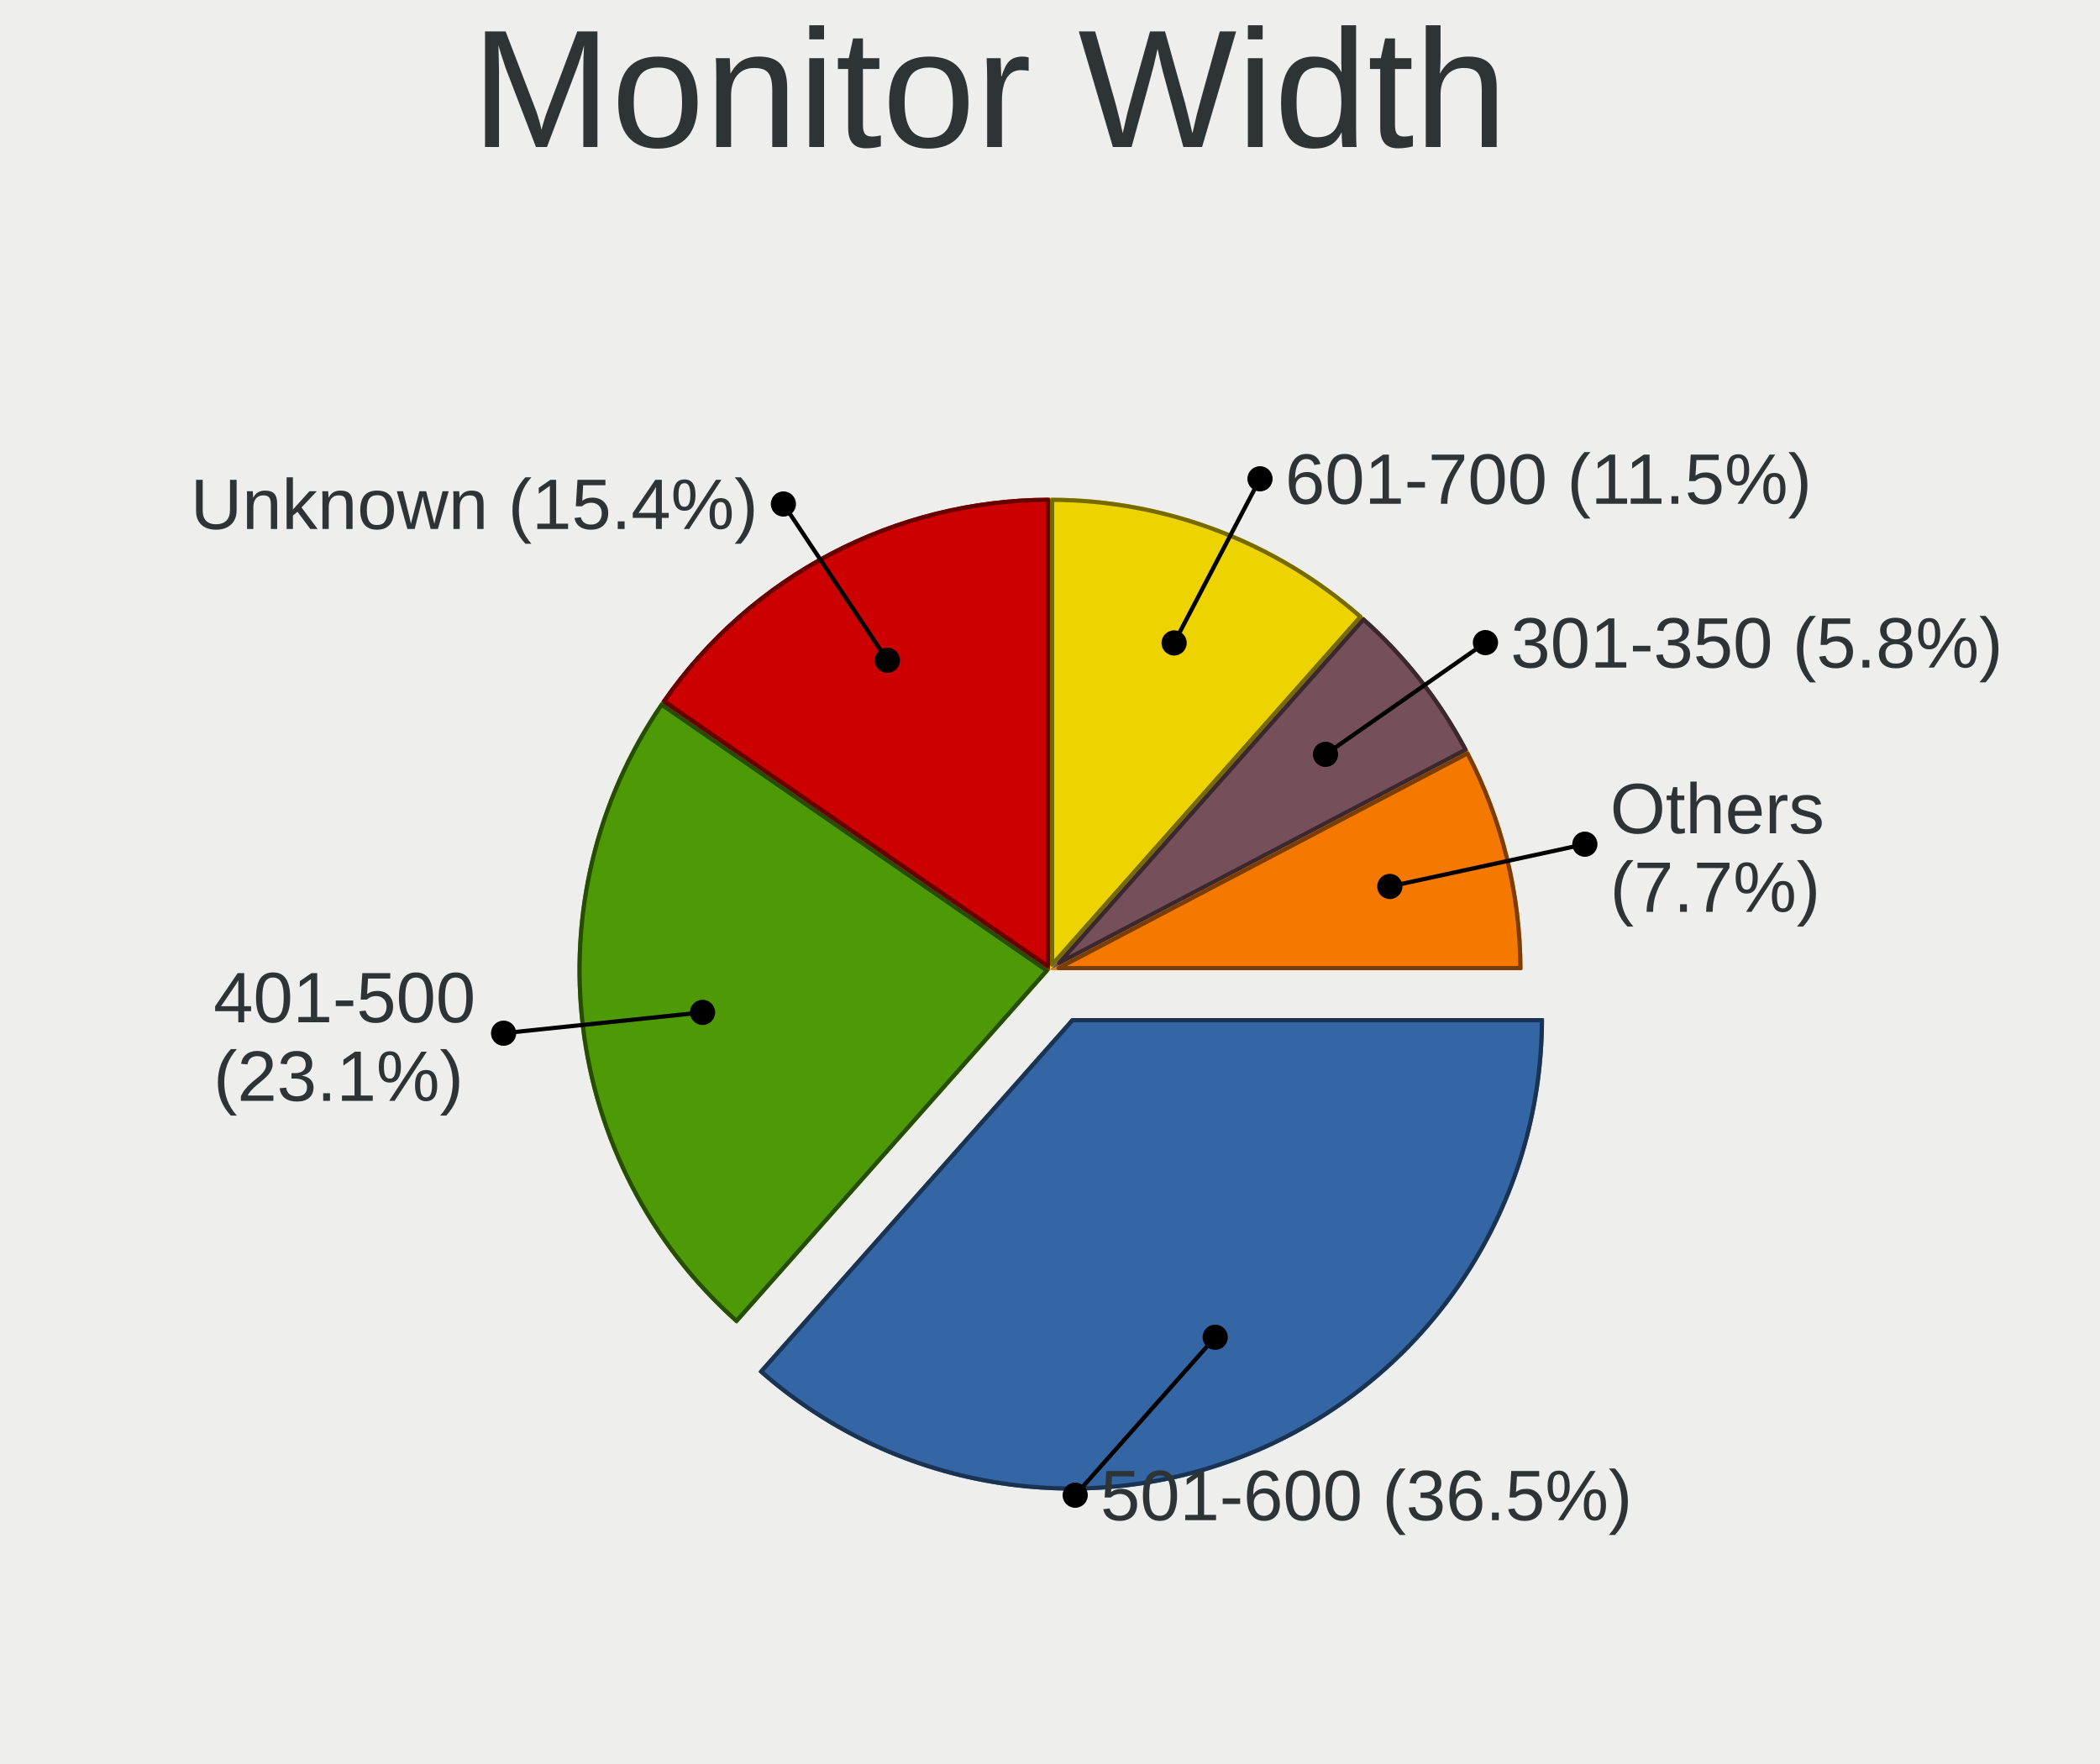
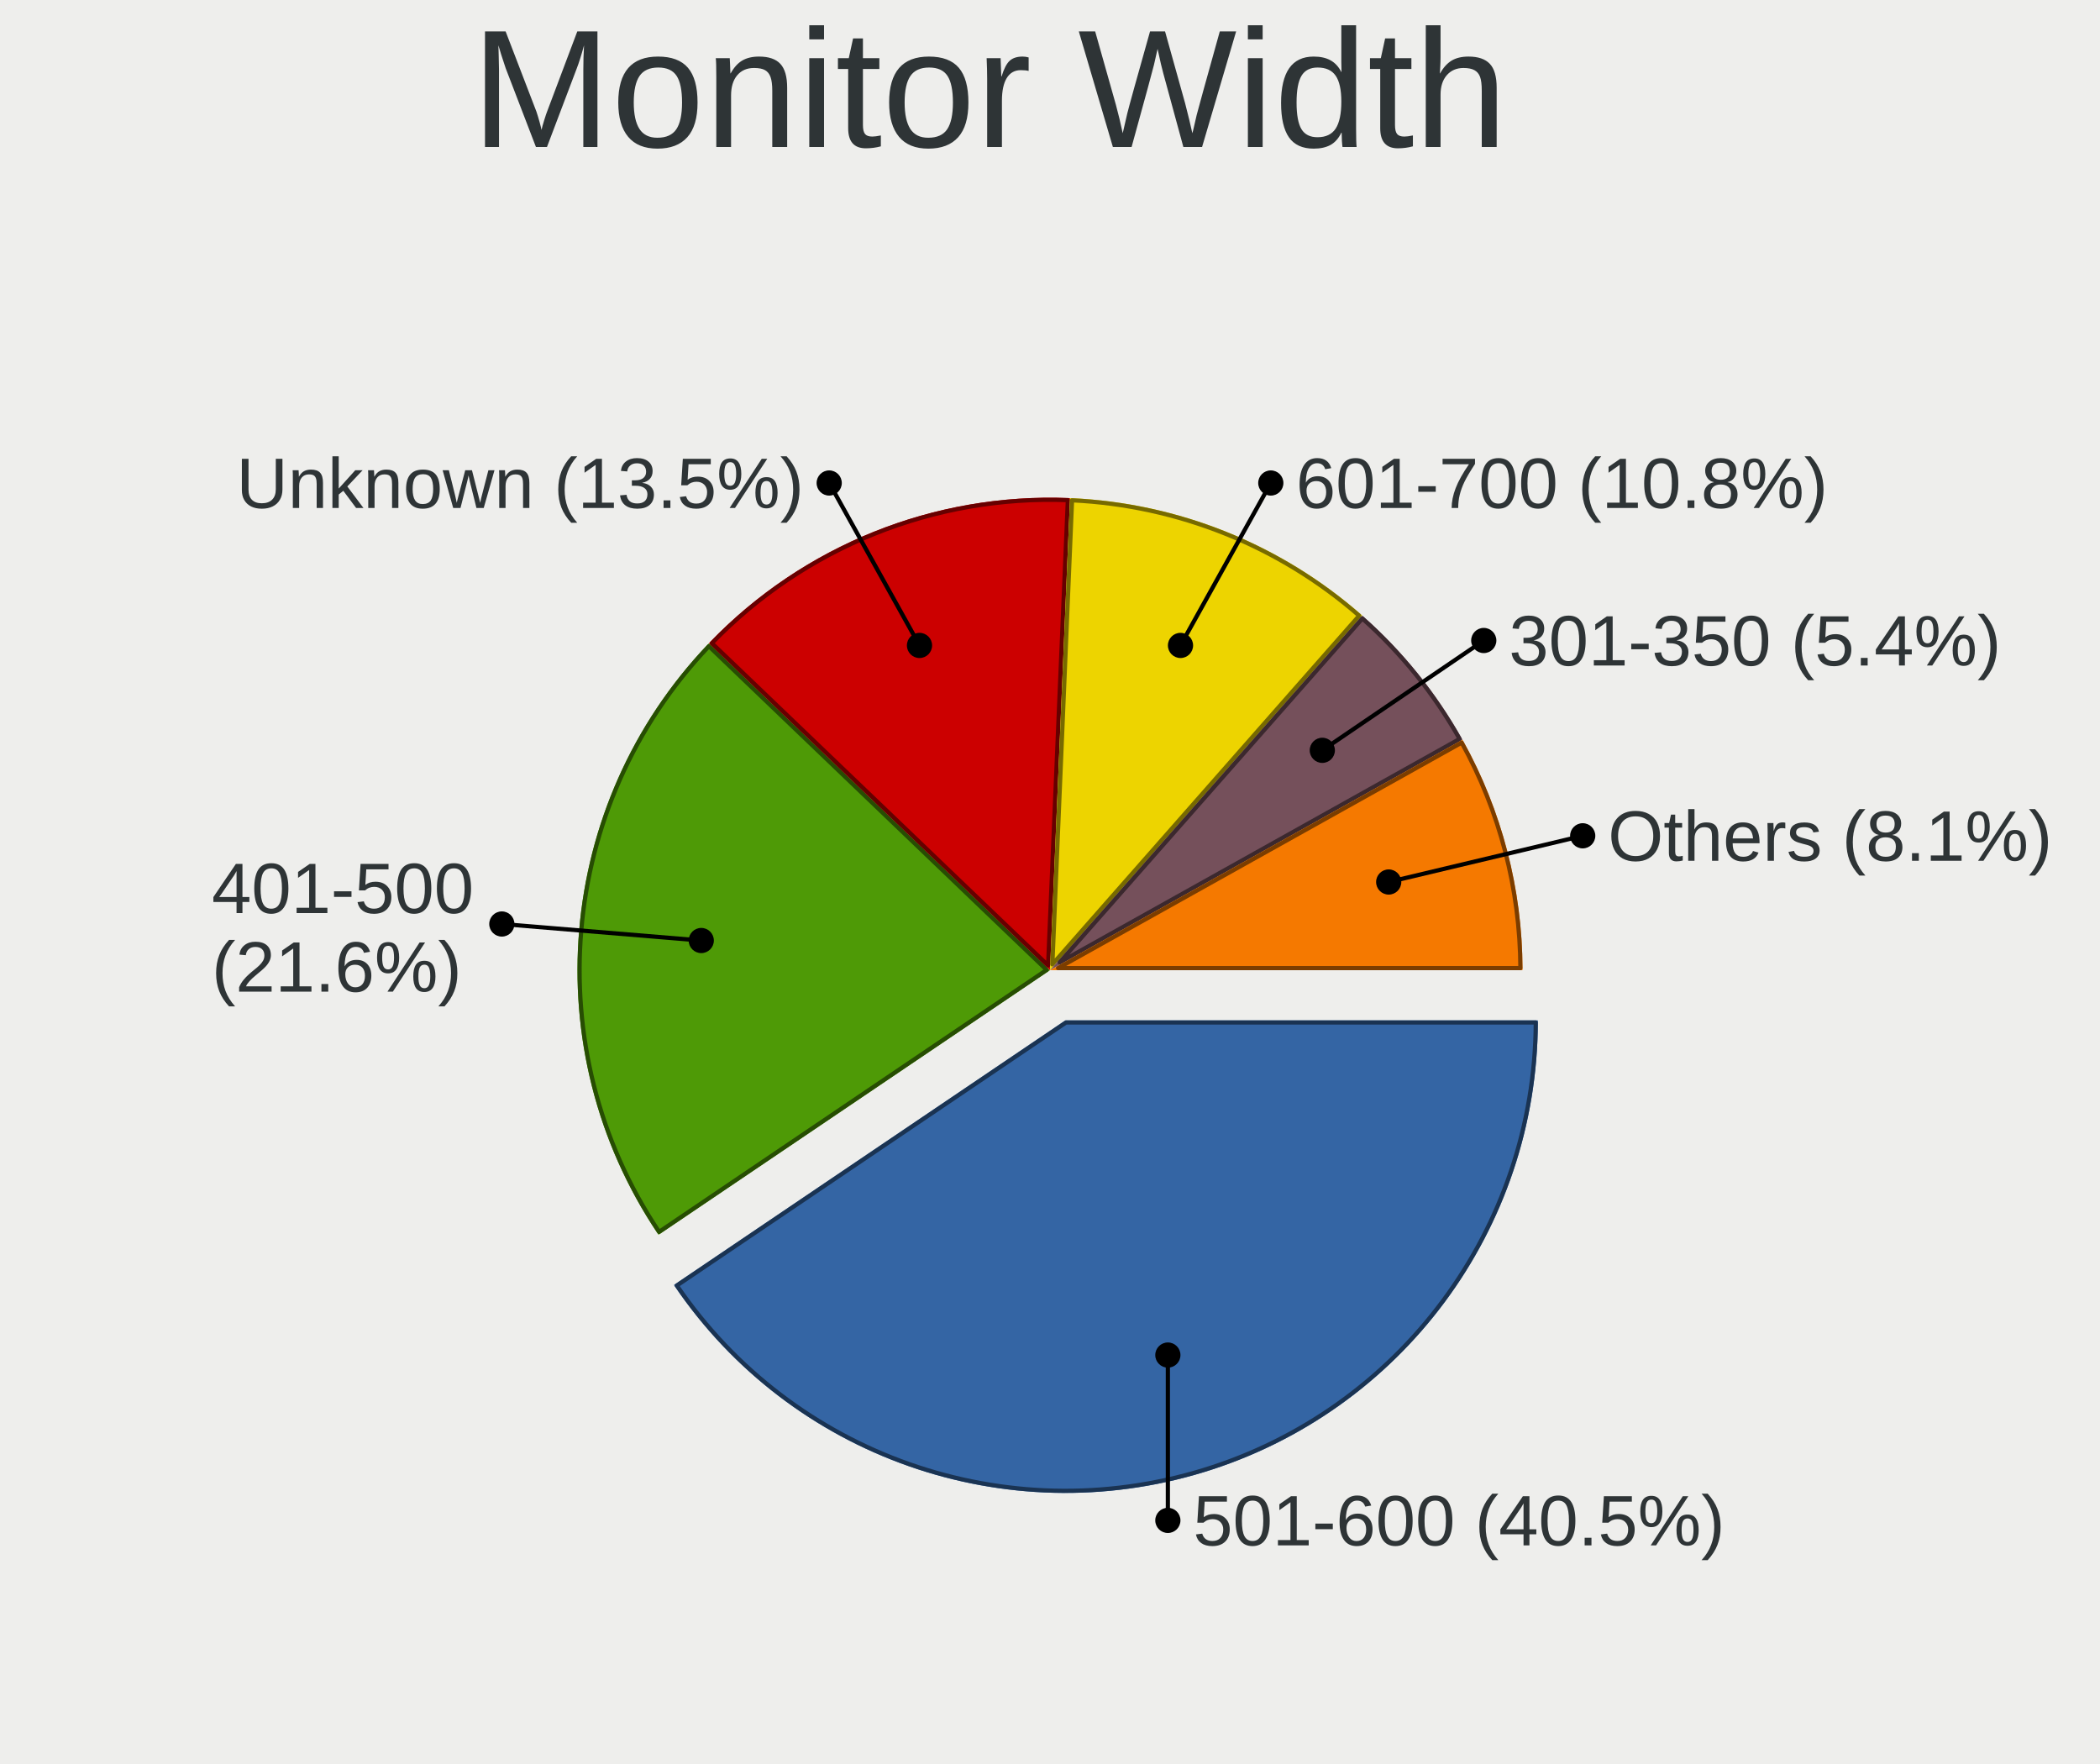
<svg xmlns="http://www.w3.org/2000/svg" width="500" height="420" version="1.0" id="ezcGraph">
  <defs />
  <g id="ezcGraphChart" color-rendering="optimizeQuality" shape-rendering="geometricPrecision" text-rendering="optimizeLegibility">
    <path d=" M 0,420 L 0,0 L 500,0 L 500,420 L 0,420 z " style="fill: #eeeeec; fill-opacity: 1.00; stroke: none;" id="ezcGraphPolygon_1" />
    <path d=" M 0,42 L 0,0 L 500,0 L 500,42 L 0,42 z " style="fill: #000000; fill-opacity: 0.00; stroke: none;" id="ezcGraphPolygon_2" />
-     <path d="M 255.13,242.40 L 367.63,242.40 A 112.50,112.50 0 0,1 180.53,326.61 z" style="fill: #3465a4; fill-opacity: 1.00; stroke: none; cursor: pointer;" id="ezcGraphCircleSector_4" />
-     <path d="M 255.36,242.90 L 367.13,242.90 A 112.00,112.00 0 0,1 181.23,326.56 z" style="fill: none; stroke: #1a3352; stroke-width: 1; stroke-opacity: 1.00; stroke-linecap: round; stroke-linejoin: round;" id="ezcGraphCircleSector_5" />
-     <path d="M 250.00,231.00 L 175.40,315.21 A 112.50,112.50 0 0,1 157.41,167.09 z" style="fill: #4e9a06; fill-opacity: 1.00; stroke: none; cursor: pointer;" id="ezcGraphCircleSector_6" />
-     <path d="M 249.25,231.09 L 175.36,314.50 A 112.00,112.00 0 0,1 157.54,167.79 z" style="fill: none; stroke: #274d03; stroke-width: 1; stroke-opacity: 1.00; stroke-linecap: round; stroke-linejoin: round;" id="ezcGraphCircleSector_7" />
-     <path d="M 250.00,231.00 L 157.41,167.09 A 112.50,112.50 0 0,1 250.00,118.50 z" style="fill: #cc0000; fill-opacity: 1.00; stroke: none; cursor: pointer;" id="ezcGraphCircleSector_8" />
-     <path d="M 249.50,230.05 L 158.11,166.97 A 112.00,112.00 0 0,1 249.50,119.00 z" style="fill: none; stroke: #660000; stroke-width: 1; stroke-opacity: 1.00; stroke-linecap: round; stroke-linejoin: round;" id="ezcGraphCircleSector_9" />
-     <path d="M 250.00,231.00 L 250.00,118.50 A 112.50,112.50 0 0,1 324.60,146.79 z" style="fill: #edd400; fill-opacity: 1.00; stroke: none; cursor: pointer;" id="ezcGraphCircleSector_10" />
-     <path d="M 250.50,229.68 L 250.50,119.00 A 112.00,112.00 0 0,1 323.90,146.84 z" style="fill: none; stroke: #776a00; stroke-width: 1; stroke-opacity: 1.00; stroke-linecap: round; stroke-linejoin: round;" id="ezcGraphCircleSector_11" />
-     <path d="M 250.00,231.00 L 324.60,146.79 A 112.50,112.50 0 0,1 349.61,178.72 z" style="fill: #75505b; fill-opacity: 1.00; stroke: none; cursor: pointer;" id="ezcGraphCircleSector_12" />
-     <path d="M 252.18,229.29 L 324.64,147.50 A 112.00,112.00 0 0,1 348.94,178.51 z" style="fill: none; stroke: #3b282e; stroke-width: 1; stroke-opacity: 1.00; stroke-linecap: round; stroke-linejoin: round;" id="ezcGraphCircleSector_13" />
-     <path d="M 250.00,231.00 L 349.61,178.72 A 112.50,112.50 0 0,1 362.50,231.00 z" style="fill: #f57900; fill-opacity: 1.00; stroke: none;" id="ezcGraphCircleSector_14" />
-     <path d="M 252.03,230.50 L 349.40,179.39 A 112.00,112.00 0 0,1 362.00,230.50 z" style="fill: none; stroke: #7b3d00; stroke-width: 1; stroke-opacity: 1.00; stroke-linecap: round; stroke-linejoin: round;" id="ezcGraphCircleSector_15" />
-     <path d=" M 211.273,157.212 L 186.52,120" style="fill: none; stroke: #000000; stroke-width: 1; stroke-opacity: 1.00; stroke-linecap: round; stroke-linejoin: round;" id="ezcGraphLine_16" />
-     <ellipse cx="211.273" cy="157.212" rx="3" ry="3" style="fill: #000000; fill-opacity: 1.00; stroke: none;" id="ezcGraphCircle_17" />
-     <ellipse cx="186.52" cy="120" rx="3" ry="3" style="fill: #000000; fill-opacity: 1.00; stroke: none;" id="ezcGraphCircle_18" />
-     <path d=" M 167.274,241.045 L 119.903,246" style="fill: none; stroke: #000000; stroke-width: 1; stroke-opacity: 1.00; stroke-linecap: round; stroke-linejoin: round;" id="ezcGraphLine_20" />
-     <ellipse cx="167.274" cy="241.045" rx="3" ry="3" style="fill: #000000; fill-opacity: 1.00; stroke: none;" id="ezcGraphCircle_21" />
-     <ellipse cx="119.903" cy="246" rx="3" ry="3" style="fill: #000000; fill-opacity: 1.00; stroke: none;" id="ezcGraphCircle_22" />
-     <path d=" M 279.55,153.082 L 300,114" style="fill: none; stroke: #000000; stroke-width: 1; stroke-opacity: 1.00; stroke-linecap: round; stroke-linejoin: round;" id="ezcGraphLine_24" />
-     <ellipse cx="279.55" cy="153.082" rx="3" ry="3" style="fill: #000000; fill-opacity: 1.00; stroke: none;" id="ezcGraphCircle_25" />
-     <ellipse cx="300" cy="114" rx="3" ry="3" style="fill: #000000; fill-opacity: 1.00; stroke: none;" id="ezcGraphCircle_26" />
-     <path d=" M 315.599,179.607 L 353.678,153" style="fill: none; stroke: #000000; stroke-width: 1; stroke-opacity: 1.00; stroke-linecap: round; stroke-linejoin: round;" id="ezcGraphLine_28" />
-     <ellipse cx="315.599" cy="179.607" rx="3" ry="3" style="fill: #000000; fill-opacity: 1.00; stroke: none;" id="ezcGraphCircle_29" />
-     <ellipse cx="353.678" cy="153" rx="3" ry="3" style="fill: #000000; fill-opacity: 1.00; stroke: none;" id="ezcGraphCircle_30" />
-     <path d=" M 330.912,211.057 L 377.347,201" style="fill: none; stroke: #000000; stroke-width: 1; stroke-opacity: 1.00; stroke-linecap: round; stroke-linejoin: round;" id="ezcGraphLine_32" />
-     <ellipse cx="330.912" cy="211.057" rx="3" ry="3" style="fill: #000000; fill-opacity: 1.00; stroke: none;" id="ezcGraphCircle_33" />
-     <ellipse cx="377.347" cy="201" rx="3" ry="3" style="fill: #000000; fill-opacity: 1.00; stroke: none;" id="ezcGraphCircle_34" />
-     <path d=" M 289.331,318.39 L 256,356" style="fill: none; stroke: #000000; stroke-width: 1; stroke-opacity: 1.00; stroke-linecap: round; stroke-linejoin: round;" id="ezcGraphLine_36" />
-     <ellipse cx="289.331" cy="318.39" rx="3" ry="3" style="fill: #000000; fill-opacity: 1.00; stroke: none;" id="ezcGraphCircle_37" />
-     <ellipse cx="256" cy="356" rx="3" ry="3" style="fill: #000000; fill-opacity: 1.00; stroke: none;" id="ezcGraphCircle_38" />
+     <path d="M 253.66,242.95 L 366.16,242.95 A 112.50,112.50 0 0,1 160.45,305.95 z" style="fill: #3465a4; fill-opacity: 1.00; stroke: none; cursor: pointer;" id="ezcGraphCircleSector_4" />
+     <path d="M 253.81,243.45 L 365.66,243.45 A 112.00,112.00 0 0,1 161.15,306.08 z" style="fill: none; stroke: #1a3352; stroke-width: 1; stroke-opacity: 1.00; stroke-linecap: round; stroke-linejoin: round;" id="ezcGraphCircleSector_5" />
+     <path d="M 250.00,231.00 L 156.79,294.00 A 112.50,112.50 0 0,1 168.78,153.16 z" style="fill: #4e9a06; fill-opacity: 1.00; stroke: none; cursor: pointer;" id="ezcGraphCircleSector_6" />
+     <path d="M 249.21,230.93 L 156.93,293.30 A 112.00,112.00 0 0,1 168.79,153.86 z" style="fill: none; stroke: #274d03; stroke-width: 1; stroke-opacity: 1.00; stroke-linecap: round; stroke-linejoin: round;" id="ezcGraphCircleSector_7" />
+     <path d="M 250.00,231.00 L 168.78,153.16 A 112.50,112.50 0 0,1 254.77,118.60 z" style="fill: #cc0000; fill-opacity: 1.00; stroke: none; cursor: pointer;" id="ezcGraphCircleSector_8" />
+     <path d="M 249.55,229.87 L 169.49,153.14 A 112.00,112.00 0 0,1 254.25,119.08 z" style="fill: none; stroke: #660000; stroke-width: 1; stroke-opacity: 1.00; stroke-linecap: round; stroke-linejoin: round;" id="ezcGraphCircleSector_9" />
+     <path d="M 250.00,231.00 L 254.77,118.60 A 112.50,112.50 0 0,1 324.33,146.55 z" style="fill: #edd400; fill-opacity: 1.00; stroke: none; cursor: pointer;" id="ezcGraphCircleSector_10" />
+     <path d="M 250.56,229.61 L 255.25,119.12 A 112.00,112.00 0 0,1 323.62,146.59 z" style="fill: none; stroke: #776a00; stroke-width: 1; stroke-opacity: 1.00; stroke-linecap: round; stroke-linejoin: round;" id="ezcGraphCircleSector_11" />
+     <path d="M 250.00,231.00 L 324.33,146.55 A 112.50,112.50 0 0,1 348.21,176.13 z" style="fill: #75505b; fill-opacity: 1.00; stroke: none; cursor: pointer;" id="ezcGraphCircleSector_12" />
+     <path d="M 252.30,229.14 L 324.37,147.26 A 112.00,112.00 0 0,1 347.53,175.94 z" style="fill: none; stroke: #3b282e; stroke-width: 1; stroke-opacity: 1.00; stroke-linecap: round; stroke-linejoin: round;" id="ezcGraphCircleSector_13" />
+     <path d="M 250.00,231.00 L 348.21,176.13 A 112.50,112.50 0 0,1 362.50,231.00 z" style="fill: #f57900; fill-opacity: 1.00; stroke: none;" id="ezcGraphCircleSector_14" />
+     <path d="M 251.92,230.50 L 348.02,176.81 A 112.00,112.00 0 0,1 362.00,230.50 z" style="fill: none; stroke: #7b3d00; stroke-width: 1; stroke-opacity: 1.00; stroke-linecap: round; stroke-linejoin: round;" id="ezcGraphCircleSector_15" />
+     <path d=" M 218.929,153.676 L 197.428,115" style="fill: none; stroke: #000000; stroke-width: 1; stroke-opacity: 1.00; stroke-linecap: round; stroke-linejoin: round;" id="ezcGraphLine_16" />
+     <ellipse cx="218.929" cy="153.676" rx="3" ry="3" style="fill: #000000; fill-opacity: 1.00; stroke: none;" id="ezcGraphCircle_17" />
+     <ellipse cx="197.428" cy="115" rx="3" ry="3" style="fill: #000000; fill-opacity: 1.00; stroke: none;" id="ezcGraphCircle_18" />
+     <path d=" M 166.967,223.933 L 119.485,220" style="fill: none; stroke: #000000; stroke-width: 1; stroke-opacity: 1.00; stroke-linecap: round; stroke-linejoin: round;" id="ezcGraphLine_20" />
+     <ellipse cx="166.967" cy="223.933" rx="3" ry="3" style="fill: #000000; fill-opacity: 1.00; stroke: none;" id="ezcGraphCircle_21" />
+     <ellipse cx="119.485" cy="220" rx="3" ry="3" style="fill: #000000; fill-opacity: 1.00; stroke: none;" id="ezcGraphCircle_22" />
+     <path d=" M 281.071,153.676 L 302.572,115" style="fill: none; stroke: #000000; stroke-width: 1; stroke-opacity: 1.00; stroke-linecap: round; stroke-linejoin: round;" id="ezcGraphLine_24" />
+     <ellipse cx="281.071" cy="153.676" rx="3" ry="3" style="fill: #000000; fill-opacity: 1.00; stroke: none;" id="ezcGraphCircle_25" />
+     <ellipse cx="302.572" cy="115" rx="3" ry="3" style="fill: #000000; fill-opacity: 1.00; stroke: none;" id="ezcGraphCircle_26" />
+     <path d=" M 314.836,178.648 L 353.277,152.5" style="fill: none; stroke: #000000; stroke-width: 1; stroke-opacity: 1.00; stroke-linecap: round; stroke-linejoin: round;" id="ezcGraphLine_28" />
+     <ellipse cx="314.836" cy="178.648" rx="3" ry="3" style="fill: #000000; fill-opacity: 1.00; stroke: none;" id="ezcGraphCircle_29" />
+     <ellipse cx="353.277" cy="152.5" rx="3" ry="3" style="fill: #000000; fill-opacity: 1.00; stroke: none;" id="ezcGraphCircle_30" />
+     <path d=" M 330.644,210.002 L 376.835,199" style="fill: none; stroke: #000000; stroke-width: 1; stroke-opacity: 1.00; stroke-linecap: round; stroke-linejoin: round;" id="ezcGraphLine_32" />
+     <ellipse cx="330.644" cy="210.002" rx="3" ry="3" style="fill: #000000; fill-opacity: 1.00; stroke: none;" id="ezcGraphCircle_33" />
+     <ellipse cx="376.835" cy="199" rx="3" ry="3" style="fill: #000000; fill-opacity: 1.00; stroke: none;" id="ezcGraphCircle_34" />
+     <path d=" M 278.062,322.633 L 278.062,362" style="fill: none; stroke: #000000; stroke-width: 1; stroke-opacity: 1.00; stroke-linecap: round; stroke-linejoin: round;" id="ezcGraphLine_36" />
+     <ellipse cx="278.062" cy="322.633" rx="3" ry="3" style="fill: #000000; fill-opacity: 1.00; stroke: none;" id="ezcGraphCircle_37" />
+     <ellipse cx="278.062" cy="362" rx="3" ry="3" style="fill: #000000; fill-opacity: 1.00; stroke: none;" id="ezcGraphCircle_38" />
    <g id="ezcGraphTextBox_3">
      <path d=" M 111.7,42 L 111.7,0.5 L 388.8,0.5 L 388.8,42 L 111.7,42 z " style="fill: #ffffff; fill-opacity: 0.00; stroke: none;" id="ezcGraphPolygon_40" />
      <text id="ezcGraphTextBox_3_text" x="112.2" text-length="275.6px" y="35" style="font-size: 40px; font-family: 'Arial'; fill: #2e3436; fill-opacity: 1.00; stroke: none;">Monitor Width</text>
    </g>
    <g id="ezcGraphTextBox_19" style=" cursor: pointer;">
-       <path d=" M 44.87,129.5 L 44.87,111 L 181.52,111 L 181.52,129.5 L 44.87,129.5 z " style="fill: #ffffff; fill-opacity: 0.00; stroke: none;" id="ezcGraphPolygon_41" />
-       <text id="ezcGraphTextBox_19_text" x="45.37" text-length="135.15px" y="125.95" style="font-size: 17px; font-family: 'Arial'; fill: #2e3436; fill-opacity: 1.00; stroke: none;">Unknown (15.4%)</text>
+       <path d=" M 55.778,124.5 L 55.778,106 L 192.428,106 L 192.428,124.5 L 55.778,124.5 z " style="fill: #ffffff; fill-opacity: 0.00; stroke: none;" id="ezcGraphPolygon_41" />
+       <text id="ezcGraphTextBox_19_text" x="56.278" text-length="135.15px" y="120.95" style="font-size: 17px; font-family: 'Arial'; fill: #2e3436; fill-opacity: 1.00; stroke: none;">Unknown (13.5%)</text>
    </g>
    <g id="ezcGraphTextBox_23" style=" cursor: pointer;">
-       <path d=" M 50.333,264.05 L 50.333,228.45 L 114.903,228.45 L 114.903,264.05 L 50.333,264.05 z " style="fill: #ffffff; fill-opacity: 0.00; stroke: none;" id="ezcGraphPolygon_42" />
-       <text id="ezcGraphTextBox_23_text" x="50.833" text-length="63.07px" y="243.4" style="font-size: 17px; font-family: 'Arial'; fill: #2e3436; fill-opacity: 1.00; stroke: none;">401-500</text>
-       <text id="ezcGraphTextBox_23_text" x="50.833" text-length="63.07px" y="262.1" style="font-size: 17px; font-family: 'Arial'; fill: #2e3436; fill-opacity: 1.00; stroke: none;">(23.1%)</text>
+       <path d=" M 49.915,238.05 L 49.915,202.45 L 114.485,202.45 L 114.485,238.05 L 49.915,238.05 z " style="fill: #ffffff; fill-opacity: 0.00; stroke: none;" id="ezcGraphPolygon_42" />
+       <text id="ezcGraphTextBox_23_text" x="50.415" text-length="63.07px" y="217.4" style="font-size: 17px; font-family: 'Arial'; fill: #2e3436; fill-opacity: 1.00; stroke: none;">401-500</text>
+       <text id="ezcGraphTextBox_23_text" x="50.415" text-length="63.07px" y="236.1" style="font-size: 17px; font-family: 'Arial'; fill: #2e3436; fill-opacity: 1.00; stroke: none;">(21.6%)</text>
    </g>
    <g id="ezcGraphTextBox_27" style=" cursor: pointer;">
-       <path d=" M 305.5,123.5 L 305.5,105 L 442.15,105 L 442.15,123.5 L 305.5,123.5 z " style="fill: #ffffff; fill-opacity: 0.00; stroke: none;" id="ezcGraphPolygon_43" />
-       <text id="ezcGraphTextBox_27_text" x="306" text-length="135.15px" y="119.95" style="font-size: 17px; font-family: 'Arial'; fill: #2e3436; fill-opacity: 1.00; stroke: none;">601-700 (11.5%)</text>
+       <path d=" M 308.072,124.5 L 308.072,106 L 444.723,106 L 444.723,124.5 L 308.072,124.5 z " style="fill: #ffffff; fill-opacity: 0.00; stroke: none;" id="ezcGraphPolygon_43" />
+       <text id="ezcGraphTextBox_27_text" x="308.572" text-length="135.15px" y="120.95" style="font-size: 17px; font-family: 'Arial'; fill: #2e3436; fill-opacity: 1.00; stroke: none;">601-700 (10.8%)</text>
    </g>
    <g id="ezcGraphTextBox_31" style=" cursor: pointer;">
-       <path d=" M 359.178,162.5 L 359.178,144 L 486.818,144 L 486.818,162.5 L 359.178,162.5 z " style="fill: #ffffff; fill-opacity: 0.00; stroke: none;" id="ezcGraphPolygon_44" />
-       <text id="ezcGraphTextBox_31_text" x="359.678" text-length="126.14px" y="158.95" style="font-size: 17px; font-family: 'Arial'; fill: #2e3436; fill-opacity: 1.00; stroke: none;">301-350 (5.8%)</text>
+       <path d=" M 358.777,162 L 358.777,143.5 L 486.417,143.5 L 486.417,162 L 358.777,162 z " style="fill: #ffffff; fill-opacity: 0.00; stroke: none;" id="ezcGraphPolygon_44" />
+       <text id="ezcGraphTextBox_31_text" x="359.277" text-length="126.14px" y="158.45" style="font-size: 17px; font-family: 'Arial'; fill: #2e3436; fill-opacity: 1.00; stroke: none;">301-350 (5.4%)</text>
    </g>
    <g id="ezcGraphTextBox_35">
-       <path d=" M 382.847,219.05 L 382.847,183.45 L 438.407,183.45 L 438.407,219.05 L 382.847,219.05 z " style="fill: #ffffff; fill-opacity: 0.00; stroke: none;" id="ezcGraphPolygon_45" />
-       <text id="ezcGraphTextBox_35_text" x="383.347" text-length="54.06px" y="198.4" style="font-size: 17px; font-family: 'Arial'; fill: #2e3436; fill-opacity: 1.00; stroke: none;">Others</text>
-       <text id="ezcGraphTextBox_35_text" x="383.347" text-length="54.06px" y="217.1" style="font-size: 17px; font-family: 'Arial'; fill: #2e3436; fill-opacity: 1.00; stroke: none;">(7.7%)</text>
+       <path d=" M 382.335,208.5 L 382.335,190 L 500.965,190 L 500.965,208.5 L 382.335,208.5 z " style="fill: #ffffff; fill-opacity: 0.00; stroke: none;" id="ezcGraphPolygon_45" />
+       <text id="ezcGraphTextBox_35_text" x="382.835" text-length="117.13px" y="204.95" style="font-size: 17px; font-family: 'Arial'; fill: #2e3436; fill-opacity: 1.00; stroke: none;">Others (8.1%)</text>
    </g>
    <g id="ezcGraphTextBox_39" style=" cursor: pointer;">
-       <path d=" M 261.5,365.5 L 261.5,347 L 398.15,347 L 398.15,365.5 L 261.5,365.5 z " style="fill: #ffffff; fill-opacity: 0.00; stroke: none;" id="ezcGraphPolygon_46" />
-       <text id="ezcGraphTextBox_39_text" x="262" text-length="135.15px" y="361.95" style="font-size: 17px; font-family: 'Arial'; fill: #2e3436; fill-opacity: 1.00; stroke: none;">501-600 (36.5%)</text>
+       <path d=" M 283.562,371.5 L 283.562,353 L 420.212,353 L 420.212,371.5 L 283.562,371.5 z " style="fill: #ffffff; fill-opacity: 0.00; stroke: none;" id="ezcGraphPolygon_46" />
+       <text id="ezcGraphTextBox_39_text" x="284.062" text-length="135.15px" y="367.95" style="font-size: 17px; font-family: 'Arial'; fill: #2e3436; fill-opacity: 1.00; stroke: none;">501-600 (40.5%)</text>
    </g>
  </g>
</svg>
